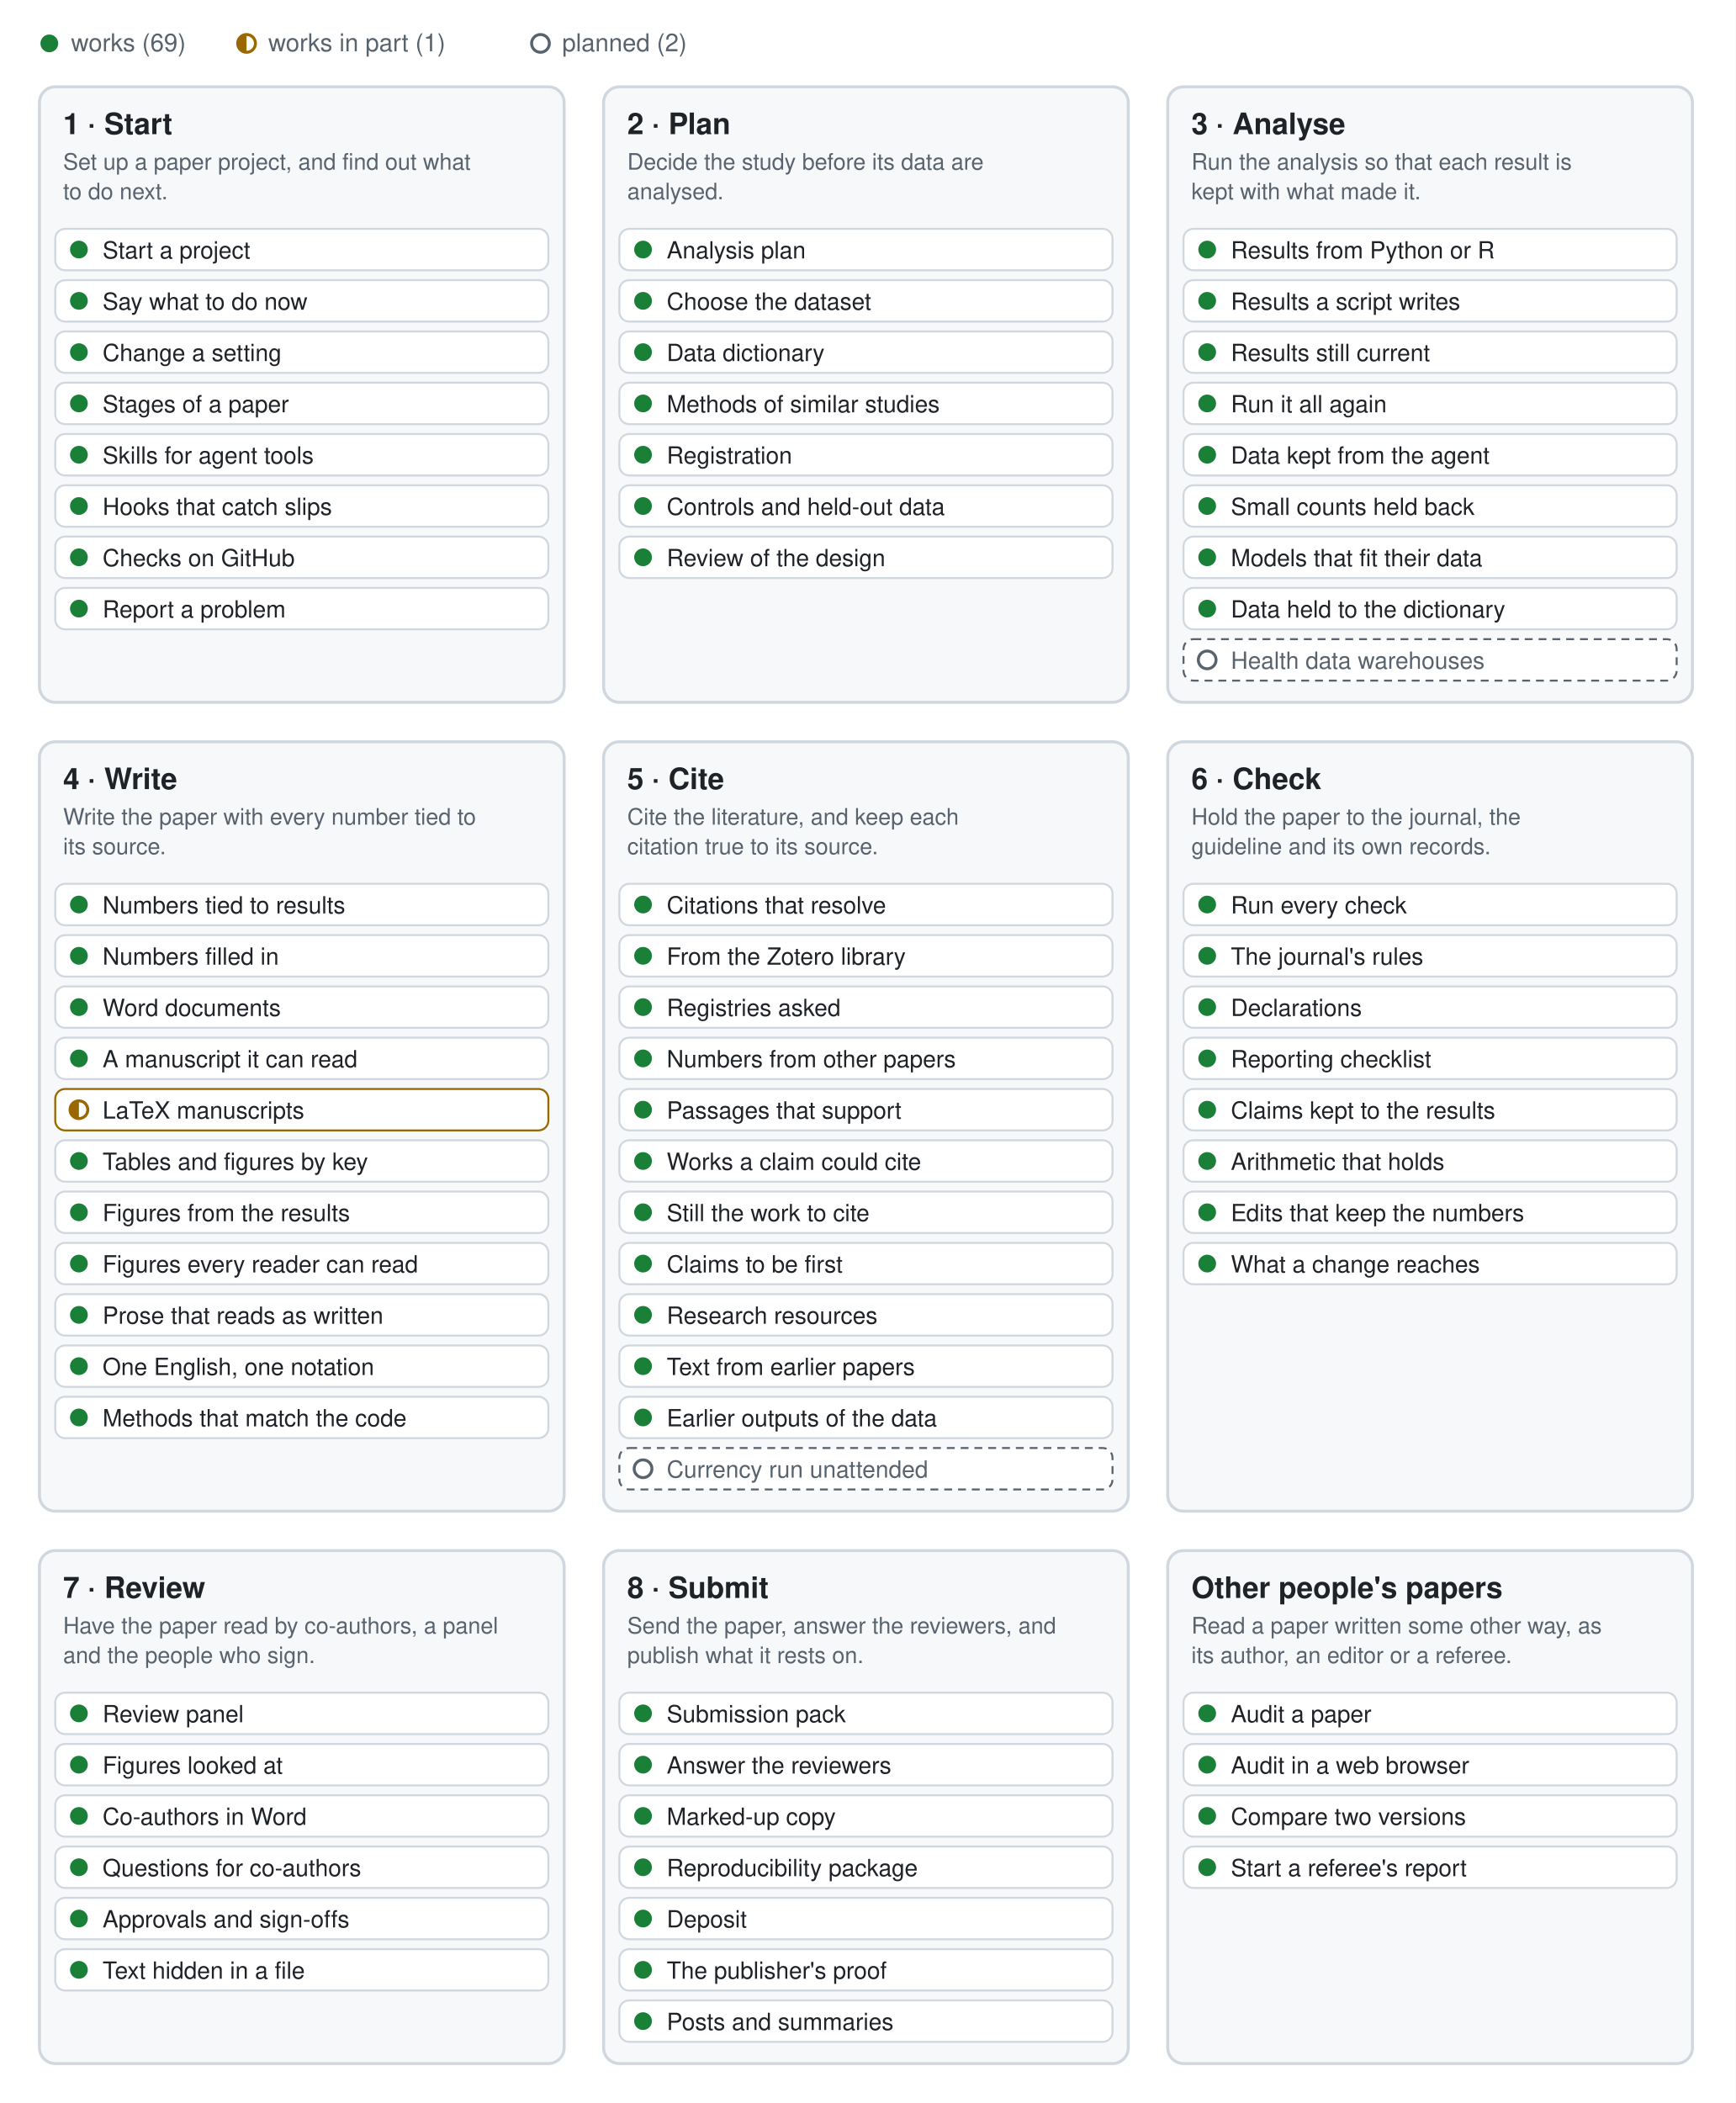
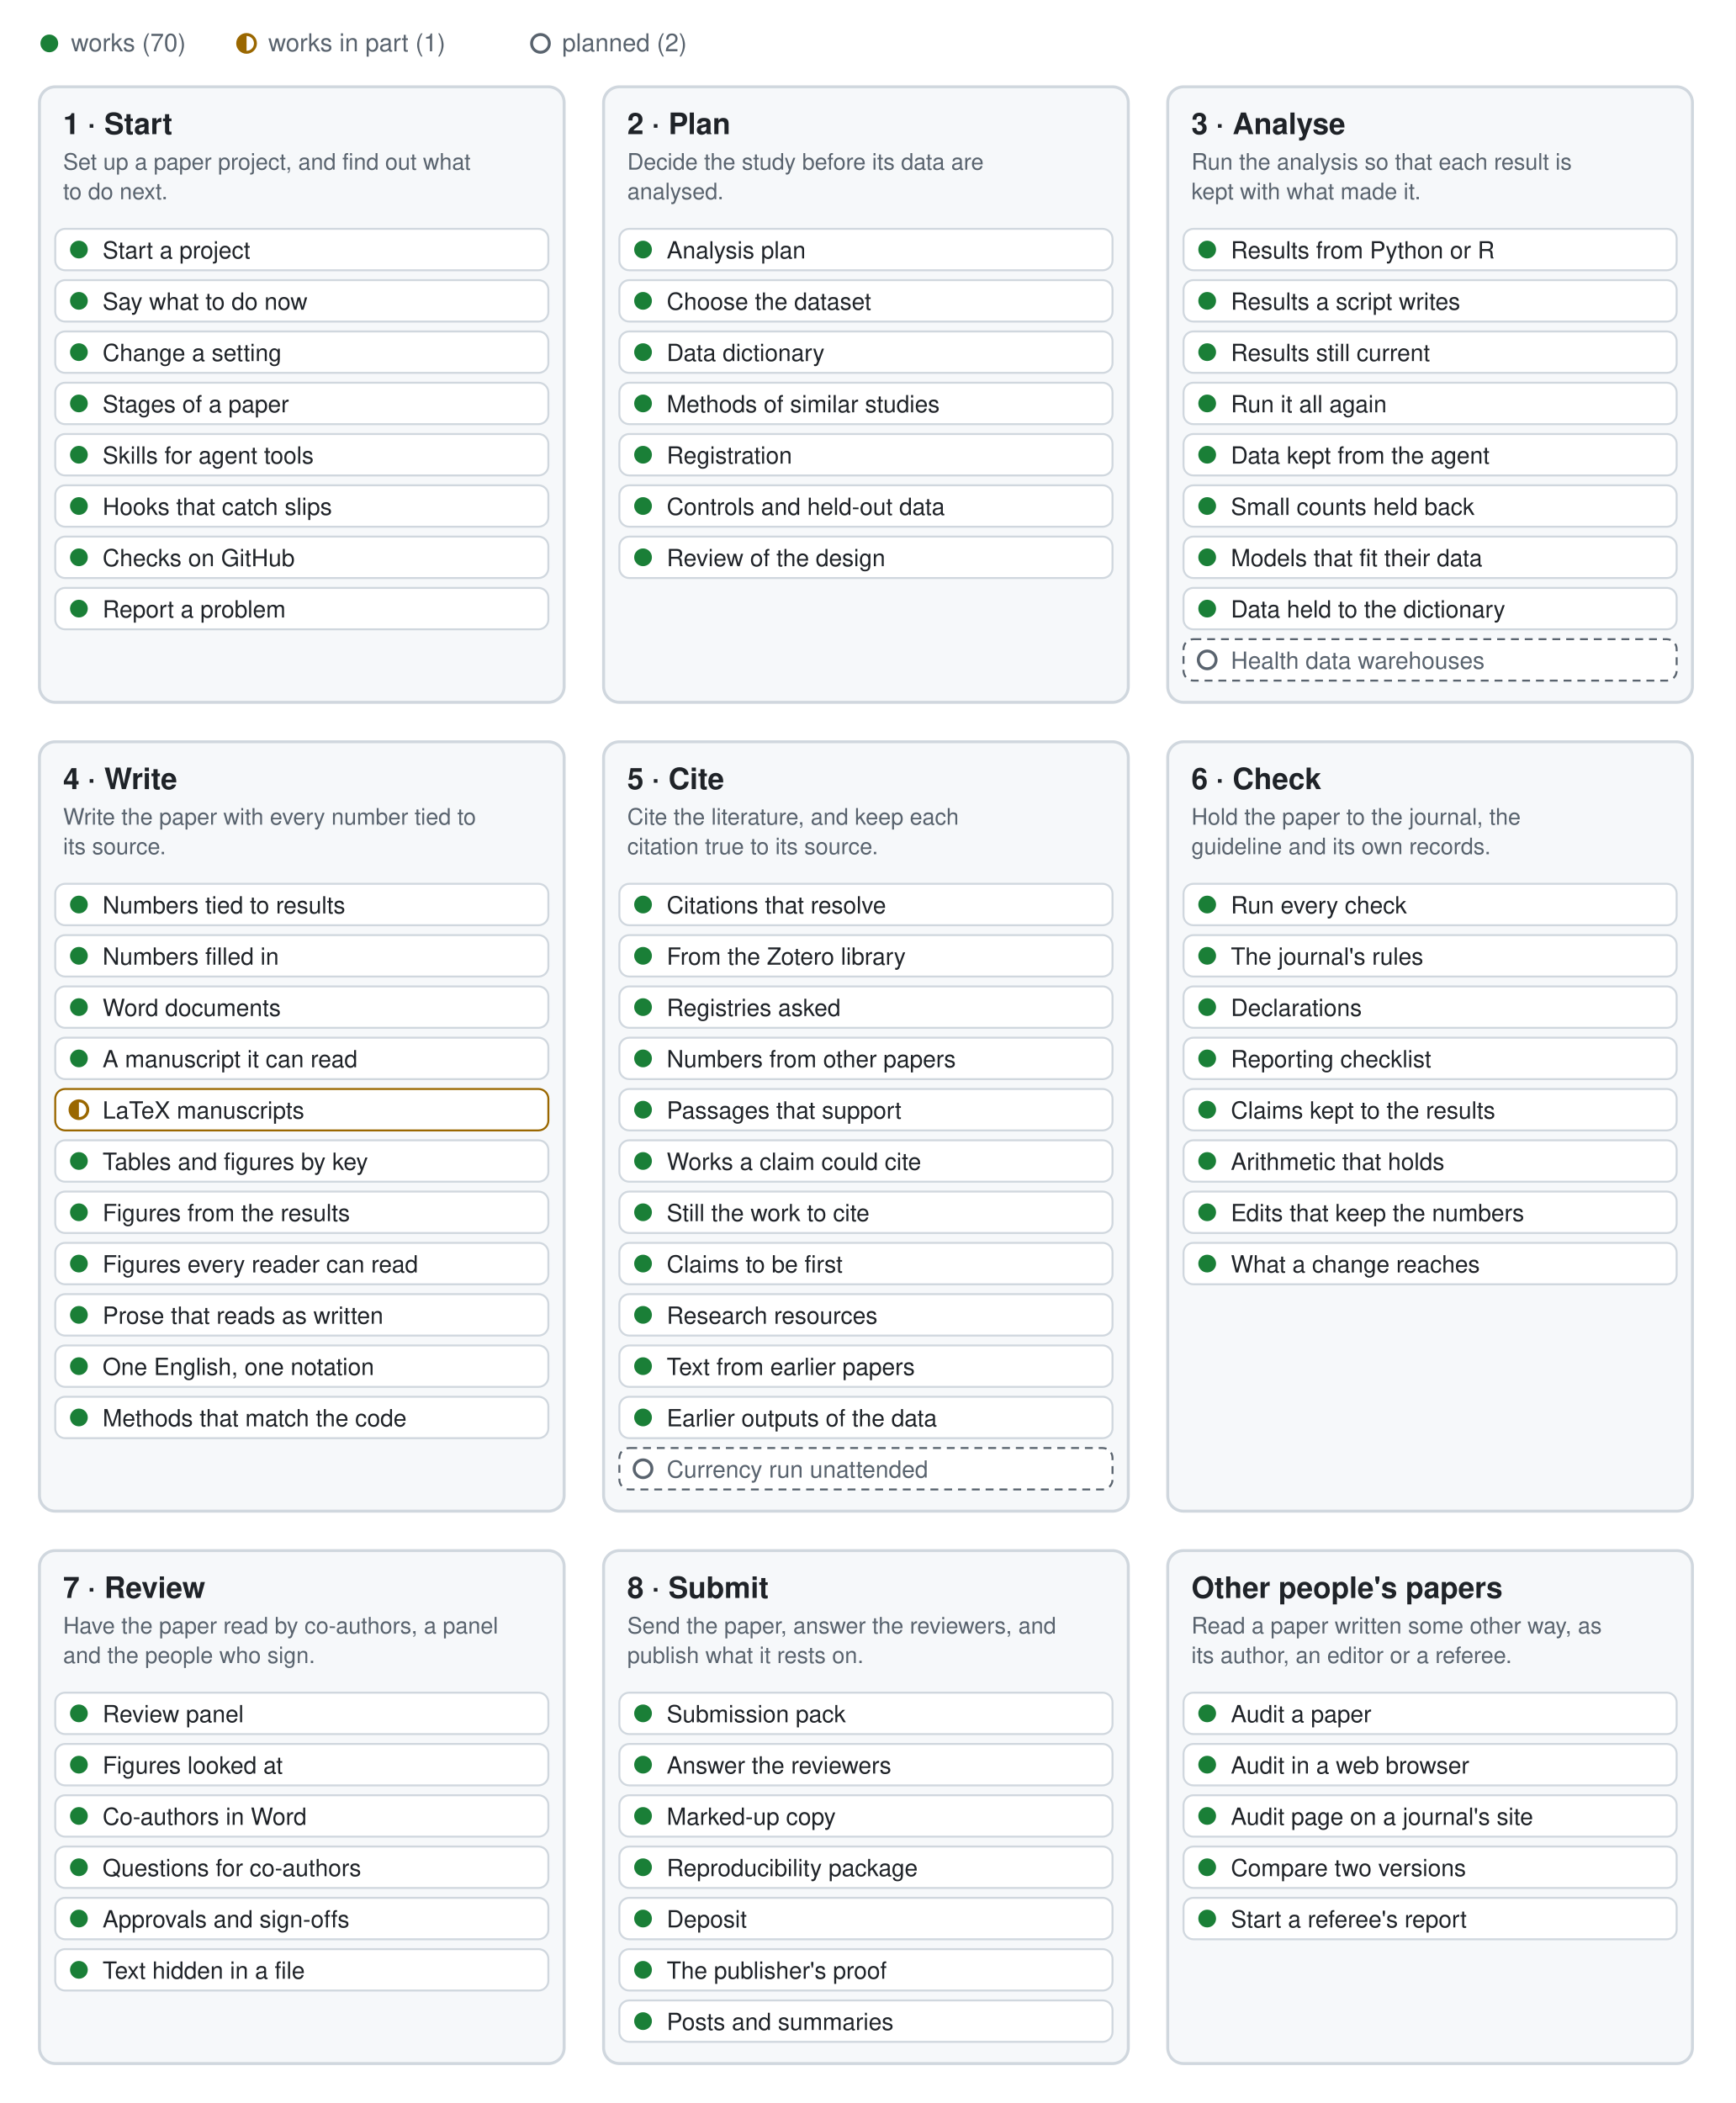
<svg xmlns="http://www.w3.org/2000/svg" viewBox="0 0 880 1066" width="880" height="1066" role="img" font-family="-apple-system, 'Segoe UI', Helvetica, Arial, sans-serif">
  <rect width="880" height="1066" fill="#ffffff" />
  <circle cx="25" cy="22" r="4.5" fill="#1a7f37" />
-   <text x="36" y="26" font-size="12.5" fill="#59636e">works (69)</text>
+   <text x="36" y="26" font-size="12.5" fill="#59636e">works (70)</text>
  <circle cx="125" cy="22" r="4.5" fill="#ffffff" stroke="#9a6700" stroke-width="1.5" />
  <path d="M 125 17.5 A 4.5 4.5 0 0 0 125 26.5 Z" fill="#9a6700" />
  <text x="136" y="26" font-size="12.5" fill="#59636e">works in part (1)</text>
  <circle cx="274" cy="22" r="4.5" fill="#ffffff" stroke="#59636e" stroke-width="1.5" />
  <text x="285" y="26" font-size="12.5" fill="#59636e">planned (2)</text>
  <rect x="20" y="44" width="266" height="312" rx="8" fill="#f6f8fa" stroke="#d0d7de" stroke-width="1.5" />
  <text x="32" y="68" font-size="15" font-weight="600" fill="#1f2328">1 · Start</text>
  <text x="32" y="86" font-size="11.5" fill="#59636e">Set up a paper project, and find out what</text>
  <text x="32" y="101" font-size="11.5" fill="#59636e">to do next.</text>
  <rect x="28" y="116" width="250" height="21" rx="5" fill="#ffffff" stroke="#d0d7de" stroke-width="1" />
  <circle cx="40" cy="126.5" r="4.5" fill="#1a7f37" />
  <text x="52" y="131" font-size="12" fill="#1f2328">Start a project</text>
  <rect x="28" y="142" width="250" height="21" rx="5" fill="#ffffff" stroke="#d0d7de" stroke-width="1" />
  <circle cx="40" cy="152.5" r="4.5" fill="#1a7f37" />
  <text x="52" y="157" font-size="12" fill="#1f2328">Say what to do now</text>
  <rect x="28" y="168" width="250" height="21" rx="5" fill="#ffffff" stroke="#d0d7de" stroke-width="1" />
  <circle cx="40" cy="178.5" r="4.5" fill="#1a7f37" />
  <text x="52" y="183" font-size="12" fill="#1f2328">Change a setting</text>
  <rect x="28" y="194" width="250" height="21" rx="5" fill="#ffffff" stroke="#d0d7de" stroke-width="1" />
  <circle cx="40" cy="204.5" r="4.5" fill="#1a7f37" />
  <text x="52" y="209" font-size="12" fill="#1f2328">Stages of a paper</text>
  <rect x="28" y="220" width="250" height="21" rx="5" fill="#ffffff" stroke="#d0d7de" stroke-width="1" />
  <circle cx="40" cy="230.5" r="4.5" fill="#1a7f37" />
  <text x="52" y="235" font-size="12" fill="#1f2328">Skills for agent tools</text>
  <rect x="28" y="246" width="250" height="21" rx="5" fill="#ffffff" stroke="#d0d7de" stroke-width="1" />
  <circle cx="40" cy="256.5" r="4.5" fill="#1a7f37" />
  <text x="52" y="261" font-size="12" fill="#1f2328">Hooks that catch slips</text>
  <rect x="28" y="272" width="250" height="21" rx="5" fill="#ffffff" stroke="#d0d7de" stroke-width="1" />
  <circle cx="40" cy="282.5" r="4.5" fill="#1a7f37" />
  <text x="52" y="287" font-size="12" fill="#1f2328">Checks on GitHub</text>
  <rect x="28" y="298" width="250" height="21" rx="5" fill="#ffffff" stroke="#d0d7de" stroke-width="1" />
  <circle cx="40" cy="308.5" r="4.5" fill="#1a7f37" />
  <text x="52" y="313" font-size="12" fill="#1f2328">Report a problem</text>
  <rect x="306" y="44" width="266" height="312" rx="8" fill="#f6f8fa" stroke="#d0d7de" stroke-width="1.5" />
  <text x="318" y="68" font-size="15" font-weight="600" fill="#1f2328">2 · Plan</text>
  <text x="318" y="86" font-size="11.5" fill="#59636e">Decide the study before its data are</text>
  <text x="318" y="101" font-size="11.5" fill="#59636e">analysed.</text>
  <rect x="314" y="116" width="250" height="21" rx="5" fill="#ffffff" stroke="#d0d7de" stroke-width="1" />
  <circle cx="326" cy="126.5" r="4.5" fill="#1a7f37" />
  <text x="338" y="131" font-size="12" fill="#1f2328">Analysis plan</text>
  <rect x="314" y="142" width="250" height="21" rx="5" fill="#ffffff" stroke="#d0d7de" stroke-width="1" />
  <circle cx="326" cy="152.5" r="4.5" fill="#1a7f37" />
  <text x="338" y="157" font-size="12" fill="#1f2328">Choose the dataset</text>
  <rect x="314" y="168" width="250" height="21" rx="5" fill="#ffffff" stroke="#d0d7de" stroke-width="1" />
  <circle cx="326" cy="178.5" r="4.5" fill="#1a7f37" />
  <text x="338" y="183" font-size="12" fill="#1f2328">Data dictionary</text>
  <rect x="314" y="194" width="250" height="21" rx="5" fill="#ffffff" stroke="#d0d7de" stroke-width="1" />
  <circle cx="326" cy="204.5" r="4.5" fill="#1a7f37" />
  <text x="338" y="209" font-size="12" fill="#1f2328">Methods of similar studies</text>
  <rect x="314" y="220" width="250" height="21" rx="5" fill="#ffffff" stroke="#d0d7de" stroke-width="1" />
  <circle cx="326" cy="230.5" r="4.5" fill="#1a7f37" />
  <text x="338" y="235" font-size="12" fill="#1f2328">Registration</text>
  <rect x="314" y="246" width="250" height="21" rx="5" fill="#ffffff" stroke="#d0d7de" stroke-width="1" />
  <circle cx="326" cy="256.5" r="4.5" fill="#1a7f37" />
  <text x="338" y="261" font-size="12" fill="#1f2328">Controls and held-out data</text>
  <rect x="314" y="272" width="250" height="21" rx="5" fill="#ffffff" stroke="#d0d7de" stroke-width="1" />
  <circle cx="326" cy="282.5" r="4.5" fill="#1a7f37" />
  <text x="338" y="287" font-size="12" fill="#1f2328">Review of the design</text>
  <rect x="592" y="44" width="266" height="312" rx="8" fill="#f6f8fa" stroke="#d0d7de" stroke-width="1.5" />
  <text x="604" y="68" font-size="15" font-weight="600" fill="#1f2328">3 · Analyse</text>
  <text x="604" y="86" font-size="11.5" fill="#59636e">Run the analysis so that each result is</text>
  <text x="604" y="101" font-size="11.5" fill="#59636e">kept with what made it.</text>
  <rect x="600" y="116" width="250" height="21" rx="5" fill="#ffffff" stroke="#d0d7de" stroke-width="1" />
  <circle cx="612" cy="126.5" r="4.5" fill="#1a7f37" />
  <text x="624" y="131" font-size="12" fill="#1f2328">Results from Python or R</text>
  <rect x="600" y="142" width="250" height="21" rx="5" fill="#ffffff" stroke="#d0d7de" stroke-width="1" />
  <circle cx="612" cy="152.5" r="4.5" fill="#1a7f37" />
  <text x="624" y="157" font-size="12" fill="#1f2328">Results a script writes</text>
  <rect x="600" y="168" width="250" height="21" rx="5" fill="#ffffff" stroke="#d0d7de" stroke-width="1" />
  <circle cx="612" cy="178.5" r="4.5" fill="#1a7f37" />
  <text x="624" y="183" font-size="12" fill="#1f2328">Results still current</text>
  <rect x="600" y="194" width="250" height="21" rx="5" fill="#ffffff" stroke="#d0d7de" stroke-width="1" />
  <circle cx="612" cy="204.5" r="4.5" fill="#1a7f37" />
  <text x="624" y="209" font-size="12" fill="#1f2328">Run it all again</text>
  <rect x="600" y="220" width="250" height="21" rx="5" fill="#ffffff" stroke="#d0d7de" stroke-width="1" />
  <circle cx="612" cy="230.5" r="4.5" fill="#1a7f37" />
  <text x="624" y="235" font-size="12" fill="#1f2328">Data kept from the agent</text>
  <rect x="600" y="246" width="250" height="21" rx="5" fill="#ffffff" stroke="#d0d7de" stroke-width="1" />
  <circle cx="612" cy="256.5" r="4.5" fill="#1a7f37" />
  <text x="624" y="261" font-size="12" fill="#1f2328">Small counts held back</text>
  <rect x="600" y="272" width="250" height="21" rx="5" fill="#ffffff" stroke="#d0d7de" stroke-width="1" />
  <circle cx="612" cy="282.5" r="4.5" fill="#1a7f37" />
  <text x="624" y="287" font-size="12" fill="#1f2328">Models that fit their data</text>
  <rect x="600" y="298" width="250" height="21" rx="5" fill="#ffffff" stroke="#d0d7de" stroke-width="1" />
  <circle cx="612" cy="308.5" r="4.5" fill="#1a7f37" />
  <text x="624" y="313" font-size="12" fill="#1f2328">Data held to the dictionary</text>
  <rect x="600" y="324" width="250" height="21" rx="5" fill="#ffffff" stroke="#59636e" stroke-width="1" stroke-dasharray="4 3" />
  <circle cx="612" cy="334.5" r="4.5" fill="#ffffff" stroke="#59636e" stroke-width="1.5" />
  <text x="624" y="339" font-size="12" fill="#59636e">Health data warehouses</text>
  <rect x="20" y="376" width="266" height="390" rx="8" fill="#f6f8fa" stroke="#d0d7de" stroke-width="1.5" />
  <text x="32" y="400" font-size="15" font-weight="600" fill="#1f2328">4 · Write</text>
  <text x="32" y="418" font-size="11.5" fill="#59636e">Write the paper with every number tied to</text>
  <text x="32" y="433" font-size="11.5" fill="#59636e">its source.</text>
  <rect x="28" y="448" width="250" height="21" rx="5" fill="#ffffff" stroke="#d0d7de" stroke-width="1" />
  <circle cx="40" cy="458.5" r="4.5" fill="#1a7f37" />
  <text x="52" y="463" font-size="12" fill="#1f2328">Numbers tied to results</text>
  <rect x="28" y="474" width="250" height="21" rx="5" fill="#ffffff" stroke="#d0d7de" stroke-width="1" />
  <circle cx="40" cy="484.5" r="4.5" fill="#1a7f37" />
  <text x="52" y="489" font-size="12" fill="#1f2328">Numbers filled in</text>
  <rect x="28" y="500" width="250" height="21" rx="5" fill="#ffffff" stroke="#d0d7de" stroke-width="1" />
  <circle cx="40" cy="510.5" r="4.5" fill="#1a7f37" />
  <text x="52" y="515" font-size="12" fill="#1f2328">Word documents</text>
  <rect x="28" y="526" width="250" height="21" rx="5" fill="#ffffff" stroke="#d0d7de" stroke-width="1" />
  <circle cx="40" cy="536.5" r="4.5" fill="#1a7f37" />
  <text x="52" y="541" font-size="12" fill="#1f2328">A manuscript it can read</text>
  <rect x="28" y="552" width="250" height="21" rx="5" fill="#ffffff" stroke="#9a6700" stroke-width="1" />
  <circle cx="40" cy="562.5" r="4.5" fill="#ffffff" stroke="#9a6700" stroke-width="1.5" />
  <path d="M 40 558.0 A 4.5 4.5 0 0 0 40 567.0 Z" fill="#9a6700" />
  <text x="52" y="567" font-size="12" fill="#1f2328">LaTeX manuscripts</text>
  <rect x="28" y="578" width="250" height="21" rx="5" fill="#ffffff" stroke="#d0d7de" stroke-width="1" />
  <circle cx="40" cy="588.5" r="4.5" fill="#1a7f37" />
  <text x="52" y="593" font-size="12" fill="#1f2328">Tables and figures by key</text>
  <rect x="28" y="604" width="250" height="21" rx="5" fill="#ffffff" stroke="#d0d7de" stroke-width="1" />
  <circle cx="40" cy="614.5" r="4.5" fill="#1a7f37" />
  <text x="52" y="619" font-size="12" fill="#1f2328">Figures from the results</text>
  <rect x="28" y="630" width="250" height="21" rx="5" fill="#ffffff" stroke="#d0d7de" stroke-width="1" />
  <circle cx="40" cy="640.5" r="4.5" fill="#1a7f37" />
  <text x="52" y="645" font-size="12" fill="#1f2328">Figures every reader can read</text>
  <rect x="28" y="656" width="250" height="21" rx="5" fill="#ffffff" stroke="#d0d7de" stroke-width="1" />
  <circle cx="40" cy="666.5" r="4.5" fill="#1a7f37" />
  <text x="52" y="671" font-size="12" fill="#1f2328">Prose that reads as written</text>
  <rect x="28" y="682" width="250" height="21" rx="5" fill="#ffffff" stroke="#d0d7de" stroke-width="1" />
  <circle cx="40" cy="692.5" r="4.5" fill="#1a7f37" />
  <text x="52" y="697" font-size="12" fill="#1f2328">One English, one notation</text>
  <rect x="28" y="708" width="250" height="21" rx="5" fill="#ffffff" stroke="#d0d7de" stroke-width="1" />
  <circle cx="40" cy="718.5" r="4.5" fill="#1a7f37" />
  <text x="52" y="723" font-size="12" fill="#1f2328">Methods that match the code</text>
  <rect x="306" y="376" width="266" height="390" rx="8" fill="#f6f8fa" stroke="#d0d7de" stroke-width="1.5" />
  <text x="318" y="400" font-size="15" font-weight="600" fill="#1f2328">5 · Cite</text>
  <text x="318" y="418" font-size="11.5" fill="#59636e">Cite the literature, and keep each</text>
  <text x="318" y="433" font-size="11.5" fill="#59636e">citation true to its source.</text>
  <rect x="314" y="448" width="250" height="21" rx="5" fill="#ffffff" stroke="#d0d7de" stroke-width="1" />
  <circle cx="326" cy="458.5" r="4.5" fill="#1a7f37" />
  <text x="338" y="463" font-size="12" fill="#1f2328">Citations that resolve</text>
  <rect x="314" y="474" width="250" height="21" rx="5" fill="#ffffff" stroke="#d0d7de" stroke-width="1" />
  <circle cx="326" cy="484.5" r="4.5" fill="#1a7f37" />
  <text x="338" y="489" font-size="12" fill="#1f2328">From the Zotero library</text>
  <rect x="314" y="500" width="250" height="21" rx="5" fill="#ffffff" stroke="#d0d7de" stroke-width="1" />
  <circle cx="326" cy="510.5" r="4.5" fill="#1a7f37" />
  <text x="338" y="515" font-size="12" fill="#1f2328">Registries asked</text>
  <rect x="314" y="526" width="250" height="21" rx="5" fill="#ffffff" stroke="#d0d7de" stroke-width="1" />
  <circle cx="326" cy="536.5" r="4.5" fill="#1a7f37" />
  <text x="338" y="541" font-size="12" fill="#1f2328">Numbers from other papers</text>
  <rect x="314" y="552" width="250" height="21" rx="5" fill="#ffffff" stroke="#d0d7de" stroke-width="1" />
  <circle cx="326" cy="562.5" r="4.5" fill="#1a7f37" />
  <text x="338" y="567" font-size="12" fill="#1f2328">Passages that support</text>
  <rect x="314" y="578" width="250" height="21" rx="5" fill="#ffffff" stroke="#d0d7de" stroke-width="1" />
  <circle cx="326" cy="588.5" r="4.5" fill="#1a7f37" />
  <text x="338" y="593" font-size="12" fill="#1f2328">Works a claim could cite</text>
  <rect x="314" y="604" width="250" height="21" rx="5" fill="#ffffff" stroke="#d0d7de" stroke-width="1" />
  <circle cx="326" cy="614.5" r="4.5" fill="#1a7f37" />
  <text x="338" y="619" font-size="12" fill="#1f2328">Still the work to cite</text>
  <rect x="314" y="630" width="250" height="21" rx="5" fill="#ffffff" stroke="#d0d7de" stroke-width="1" />
  <circle cx="326" cy="640.5" r="4.5" fill="#1a7f37" />
  <text x="338" y="645" font-size="12" fill="#1f2328">Claims to be first</text>
  <rect x="314" y="656" width="250" height="21" rx="5" fill="#ffffff" stroke="#d0d7de" stroke-width="1" />
  <circle cx="326" cy="666.5" r="4.5" fill="#1a7f37" />
  <text x="338" y="671" font-size="12" fill="#1f2328">Research resources</text>
  <rect x="314" y="682" width="250" height="21" rx="5" fill="#ffffff" stroke="#d0d7de" stroke-width="1" />
  <circle cx="326" cy="692.5" r="4.5" fill="#1a7f37" />
  <text x="338" y="697" font-size="12" fill="#1f2328">Text from earlier papers</text>
  <rect x="314" y="708" width="250" height="21" rx="5" fill="#ffffff" stroke="#d0d7de" stroke-width="1" />
  <circle cx="326" cy="718.5" r="4.5" fill="#1a7f37" />
  <text x="338" y="723" font-size="12" fill="#1f2328">Earlier outputs of the data</text>
  <rect x="314" y="734" width="250" height="21" rx="5" fill="#ffffff" stroke="#59636e" stroke-width="1" stroke-dasharray="4 3" />
  <circle cx="326" cy="744.5" r="4.5" fill="#ffffff" stroke="#59636e" stroke-width="1.5" />
  <text x="338" y="749" font-size="12" fill="#59636e">Currency run unattended</text>
  <rect x="592" y="376" width="266" height="390" rx="8" fill="#f6f8fa" stroke="#d0d7de" stroke-width="1.5" />
  <text x="604" y="400" font-size="15" font-weight="600" fill="#1f2328">6 · Check</text>
  <text x="604" y="418" font-size="11.5" fill="#59636e">Hold the paper to the journal, the</text>
  <text x="604" y="433" font-size="11.5" fill="#59636e">guideline and its own records.</text>
  <rect x="600" y="448" width="250" height="21" rx="5" fill="#ffffff" stroke="#d0d7de" stroke-width="1" />
  <circle cx="612" cy="458.5" r="4.5" fill="#1a7f37" />
  <text x="624" y="463" font-size="12" fill="#1f2328">Run every check</text>
  <rect x="600" y="474" width="250" height="21" rx="5" fill="#ffffff" stroke="#d0d7de" stroke-width="1" />
  <circle cx="612" cy="484.5" r="4.5" fill="#1a7f37" />
  <text x="624" y="489" font-size="12" fill="#1f2328">The journal's rules</text>
  <rect x="600" y="500" width="250" height="21" rx="5" fill="#ffffff" stroke="#d0d7de" stroke-width="1" />
  <circle cx="612" cy="510.5" r="4.5" fill="#1a7f37" />
  <text x="624" y="515" font-size="12" fill="#1f2328">Declarations</text>
  <rect x="600" y="526" width="250" height="21" rx="5" fill="#ffffff" stroke="#d0d7de" stroke-width="1" />
  <circle cx="612" cy="536.5" r="4.5" fill="#1a7f37" />
  <text x="624" y="541" font-size="12" fill="#1f2328">Reporting checklist</text>
  <rect x="600" y="552" width="250" height="21" rx="5" fill="#ffffff" stroke="#d0d7de" stroke-width="1" />
  <circle cx="612" cy="562.5" r="4.5" fill="#1a7f37" />
  <text x="624" y="567" font-size="12" fill="#1f2328">Claims kept to the results</text>
  <rect x="600" y="578" width="250" height="21" rx="5" fill="#ffffff" stroke="#d0d7de" stroke-width="1" />
  <circle cx="612" cy="588.5" r="4.5" fill="#1a7f37" />
  <text x="624" y="593" font-size="12" fill="#1f2328">Arithmetic that holds</text>
  <rect x="600" y="604" width="250" height="21" rx="5" fill="#ffffff" stroke="#d0d7de" stroke-width="1" />
  <circle cx="612" cy="614.5" r="4.5" fill="#1a7f37" />
  <text x="624" y="619" font-size="12" fill="#1f2328">Edits that keep the numbers</text>
  <rect x="600" y="630" width="250" height="21" rx="5" fill="#ffffff" stroke="#d0d7de" stroke-width="1" />
  <circle cx="612" cy="640.5" r="4.5" fill="#1a7f37" />
  <text x="624" y="645" font-size="12" fill="#1f2328">What a change reaches</text>
  <rect x="20" y="786" width="266" height="260" rx="8" fill="#f6f8fa" stroke="#d0d7de" stroke-width="1.5" />
  <text x="32" y="810" font-size="15" font-weight="600" fill="#1f2328">7 · Review</text>
  <text x="32" y="828" font-size="11.5" fill="#59636e">Have the paper read by co-authors, a panel</text>
  <text x="32" y="843" font-size="11.5" fill="#59636e">and the people who sign.</text>
  <rect x="28" y="858" width="250" height="21" rx="5" fill="#ffffff" stroke="#d0d7de" stroke-width="1" />
  <circle cx="40" cy="868.5" r="4.5" fill="#1a7f37" />
  <text x="52" y="873" font-size="12" fill="#1f2328">Review panel</text>
  <rect x="28" y="884" width="250" height="21" rx="5" fill="#ffffff" stroke="#d0d7de" stroke-width="1" />
  <circle cx="40" cy="894.5" r="4.5" fill="#1a7f37" />
  <text x="52" y="899" font-size="12" fill="#1f2328">Figures looked at</text>
  <rect x="28" y="910" width="250" height="21" rx="5" fill="#ffffff" stroke="#d0d7de" stroke-width="1" />
  <circle cx="40" cy="920.5" r="4.5" fill="#1a7f37" />
  <text x="52" y="925" font-size="12" fill="#1f2328">Co-authors in Word</text>
  <rect x="28" y="936" width="250" height="21" rx="5" fill="#ffffff" stroke="#d0d7de" stroke-width="1" />
  <circle cx="40" cy="946.5" r="4.5" fill="#1a7f37" />
  <text x="52" y="951" font-size="12" fill="#1f2328">Questions for co-authors</text>
  <rect x="28" y="962" width="250" height="21" rx="5" fill="#ffffff" stroke="#d0d7de" stroke-width="1" />
  <circle cx="40" cy="972.5" r="4.5" fill="#1a7f37" />
  <text x="52" y="977" font-size="12" fill="#1f2328">Approvals and sign-offs</text>
  <rect x="28" y="988" width="250" height="21" rx="5" fill="#ffffff" stroke="#d0d7de" stroke-width="1" />
  <circle cx="40" cy="998.5" r="4.5" fill="#1a7f37" />
  <text x="52" y="1003" font-size="12" fill="#1f2328">Text hidden in a file</text>
  <rect x="306" y="786" width="266" height="260" rx="8" fill="#f6f8fa" stroke="#d0d7de" stroke-width="1.5" />
  <text x="318" y="810" font-size="15" font-weight="600" fill="#1f2328">8 · Submit</text>
  <text x="318" y="828" font-size="11.5" fill="#59636e">Send the paper, answer the reviewers, and</text>
  <text x="318" y="843" font-size="11.5" fill="#59636e">publish what it rests on.</text>
  <rect x="314" y="858" width="250" height="21" rx="5" fill="#ffffff" stroke="#d0d7de" stroke-width="1" />
  <circle cx="326" cy="868.5" r="4.5" fill="#1a7f37" />
  <text x="338" y="873" font-size="12" fill="#1f2328">Submission pack</text>
  <rect x="314" y="884" width="250" height="21" rx="5" fill="#ffffff" stroke="#d0d7de" stroke-width="1" />
  <circle cx="326" cy="894.5" r="4.5" fill="#1a7f37" />
  <text x="338" y="899" font-size="12" fill="#1f2328">Answer the reviewers</text>
  <rect x="314" y="910" width="250" height="21" rx="5" fill="#ffffff" stroke="#d0d7de" stroke-width="1" />
  <circle cx="326" cy="920.5" r="4.5" fill="#1a7f37" />
  <text x="338" y="925" font-size="12" fill="#1f2328">Marked-up copy</text>
  <rect x="314" y="936" width="250" height="21" rx="5" fill="#ffffff" stroke="#d0d7de" stroke-width="1" />
  <circle cx="326" cy="946.5" r="4.5" fill="#1a7f37" />
  <text x="338" y="951" font-size="12" fill="#1f2328">Reproducibility package</text>
  <rect x="314" y="962" width="250" height="21" rx="5" fill="#ffffff" stroke="#d0d7de" stroke-width="1" />
  <circle cx="326" cy="972.5" r="4.5" fill="#1a7f37" />
  <text x="338" y="977" font-size="12" fill="#1f2328">Deposit</text>
  <rect x="314" y="988" width="250" height="21" rx="5" fill="#ffffff" stroke="#d0d7de" stroke-width="1" />
  <circle cx="326" cy="998.5" r="4.5" fill="#1a7f37" />
  <text x="338" y="1003" font-size="12" fill="#1f2328">The publisher's proof</text>
  <rect x="314" y="1014" width="250" height="21" rx="5" fill="#ffffff" stroke="#d0d7de" stroke-width="1" />
  <circle cx="326" cy="1024.5" r="4.5" fill="#1a7f37" />
  <text x="338" y="1029" font-size="12" fill="#1f2328">Posts and summaries</text>
  <rect x="592" y="786" width="266" height="260" rx="8" fill="#f6f8fa" stroke="#d0d7de" stroke-width="1.5" />
  <text x="604" y="810" font-size="15" font-weight="600" fill="#1f2328">Other people's papers</text>
  <text x="604" y="828" font-size="11.5" fill="#59636e">Read a paper written some other way, as</text>
  <text x="604" y="843" font-size="11.5" fill="#59636e">its author, an editor or a referee.</text>
  <rect x="600" y="858" width="250" height="21" rx="5" fill="#ffffff" stroke="#d0d7de" stroke-width="1" />
  <circle cx="612" cy="868.5" r="4.5" fill="#1a7f37" />
  <text x="624" y="873" font-size="12" fill="#1f2328">Audit a paper</text>
  <rect x="600" y="884" width="250" height="21" rx="5" fill="#ffffff" stroke="#d0d7de" stroke-width="1" />
  <circle cx="612" cy="894.5" r="4.5" fill="#1a7f37" />
  <text x="624" y="899" font-size="12" fill="#1f2328">Audit in a web browser</text>
  <rect x="600" y="910" width="250" height="21" rx="5" fill="#ffffff" stroke="#d0d7de" stroke-width="1" />
  <circle cx="612" cy="920.5" r="4.5" fill="#1a7f37" />
-   <text x="624" y="925" font-size="12" fill="#1f2328">Compare two versions</text>
+   <text x="624" y="925" font-size="12" fill="#1f2328">Audit page on a journal's site</text>
  <rect x="600" y="936" width="250" height="21" rx="5" fill="#ffffff" stroke="#d0d7de" stroke-width="1" />
  <circle cx="612" cy="946.5" r="4.5" fill="#1a7f37" />
-   <text x="624" y="951" font-size="12" fill="#1f2328">Start a referee's report</text>
+   <text x="624" y="951" font-size="12" fill="#1f2328">Compare two versions</text>
+   <rect x="600" y="962" width="250" height="21" rx="5" fill="#ffffff" stroke="#d0d7de" stroke-width="1" />
+   <circle cx="612" cy="972.5" r="4.5" fill="#1a7f37" />
+   <text x="624" y="977" font-size="12" fill="#1f2328">Start a referee's report</text>
</svg>
